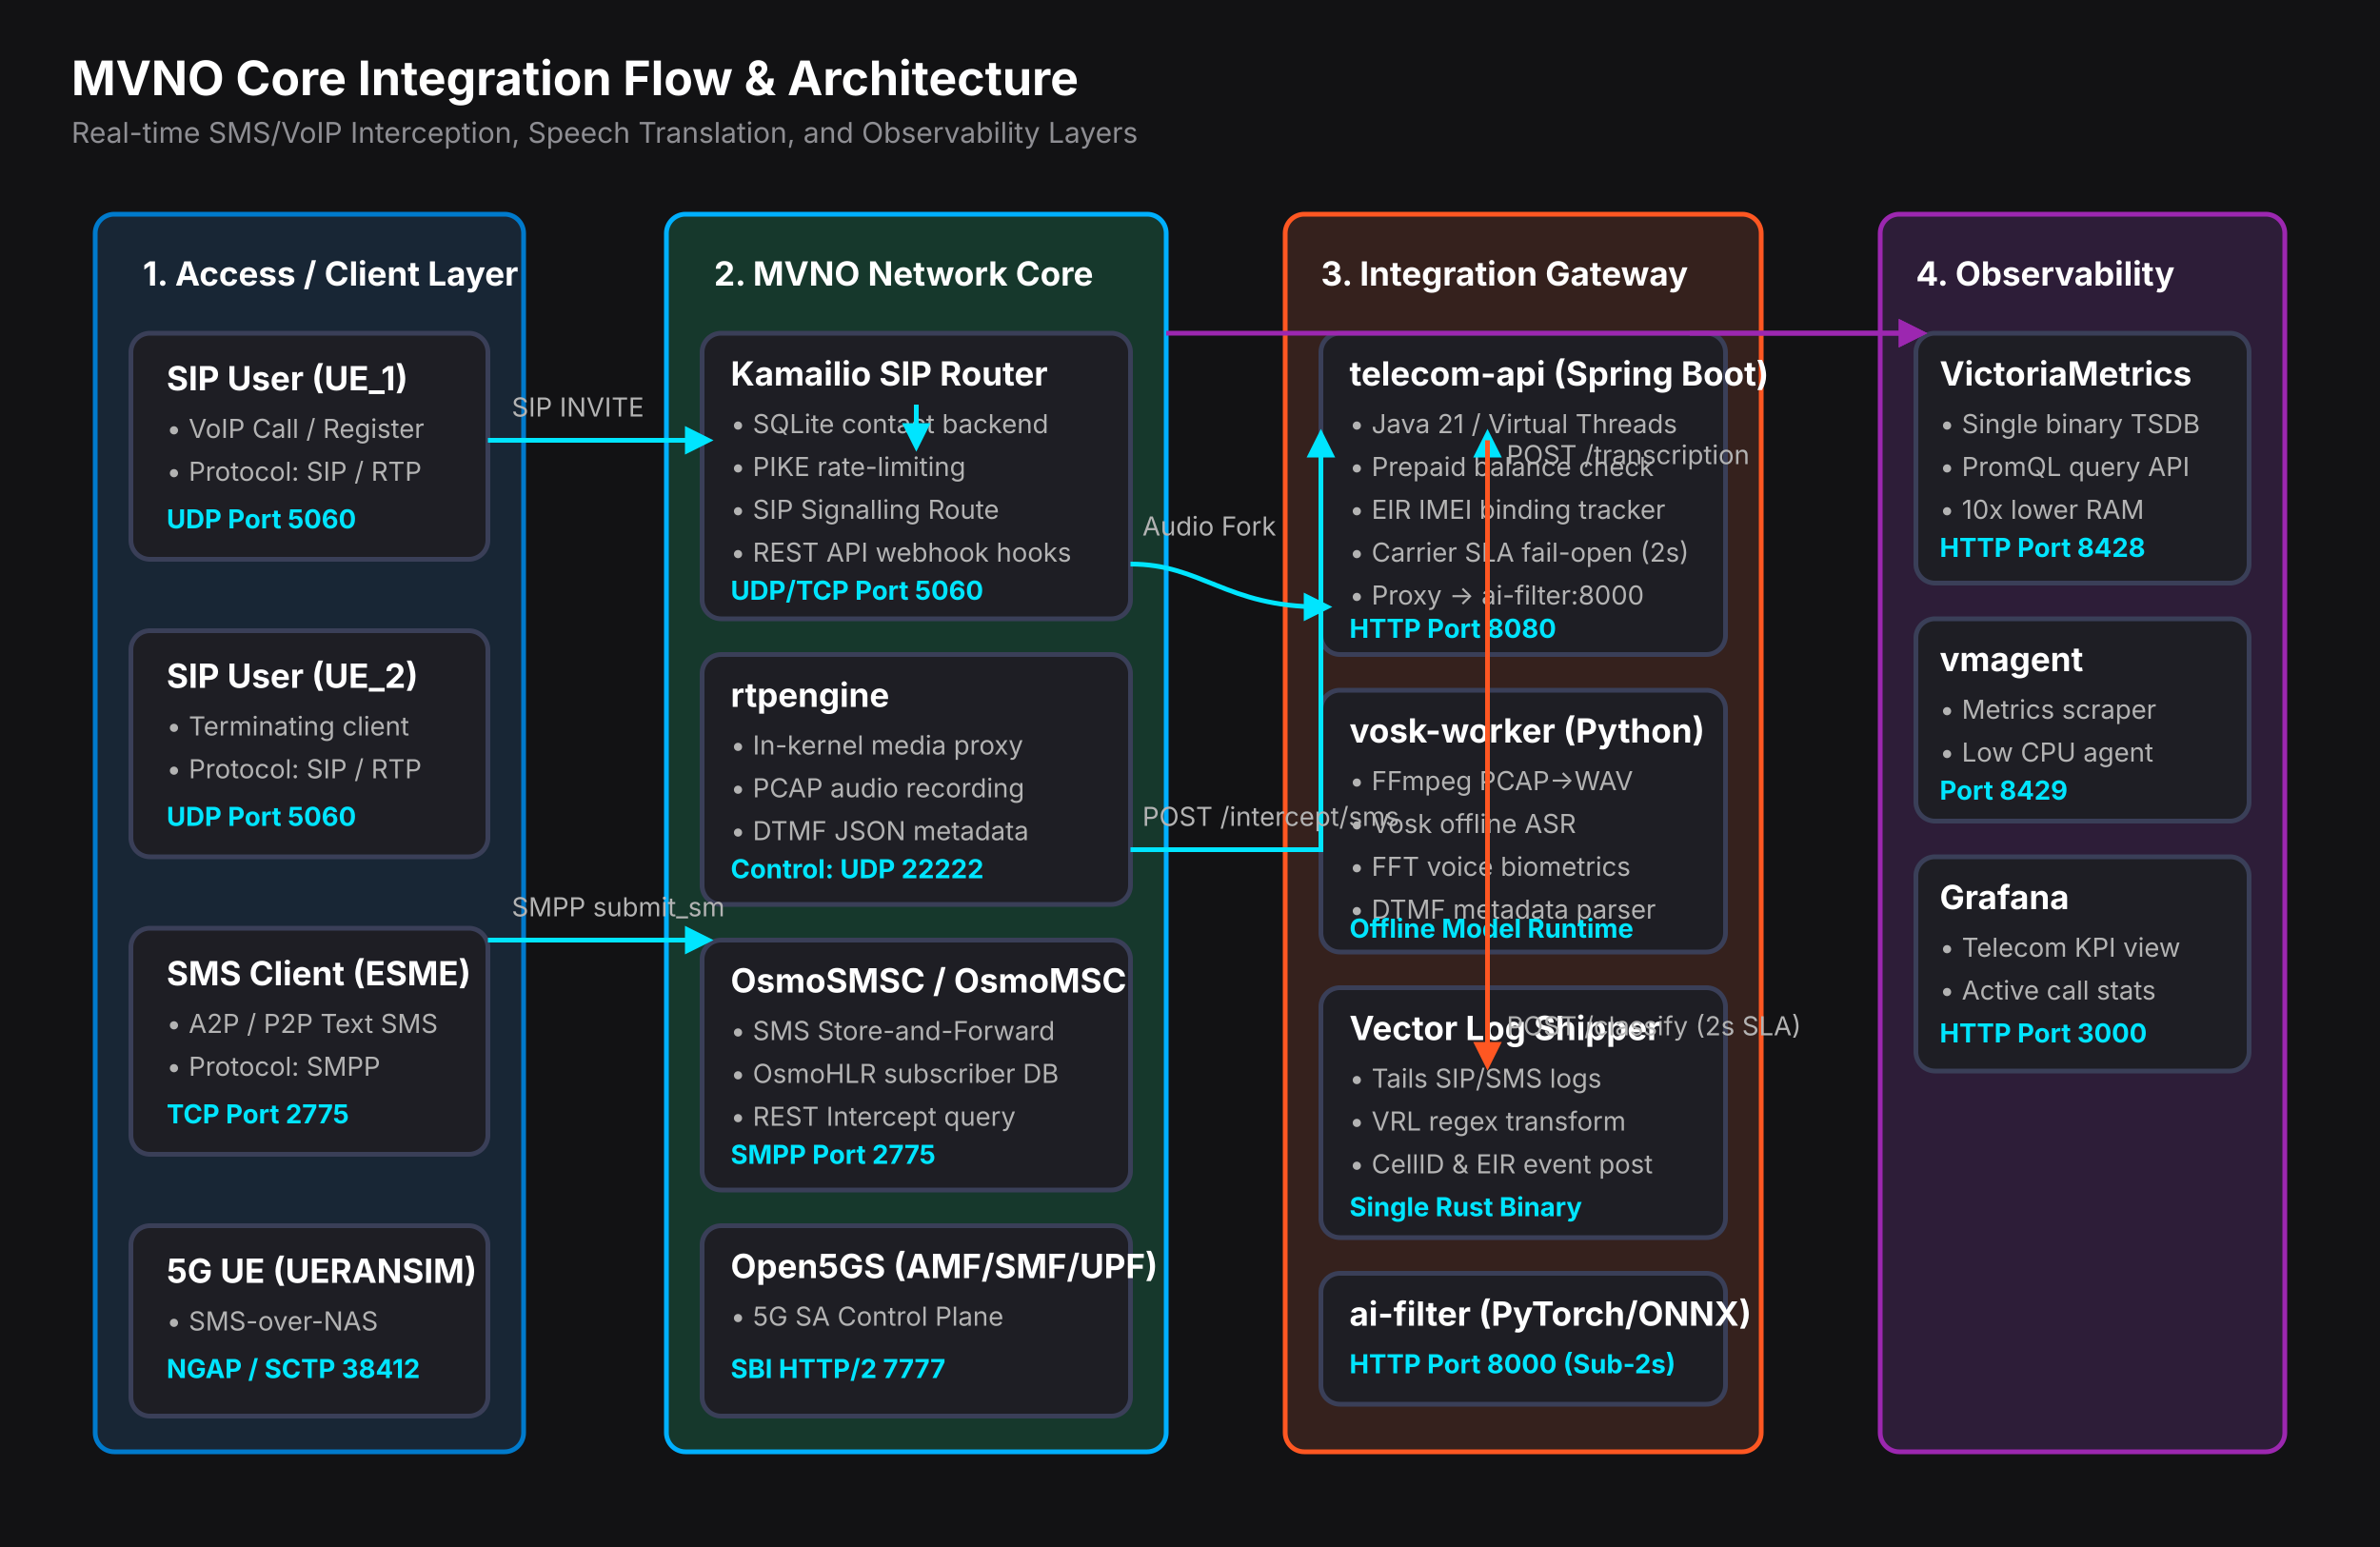
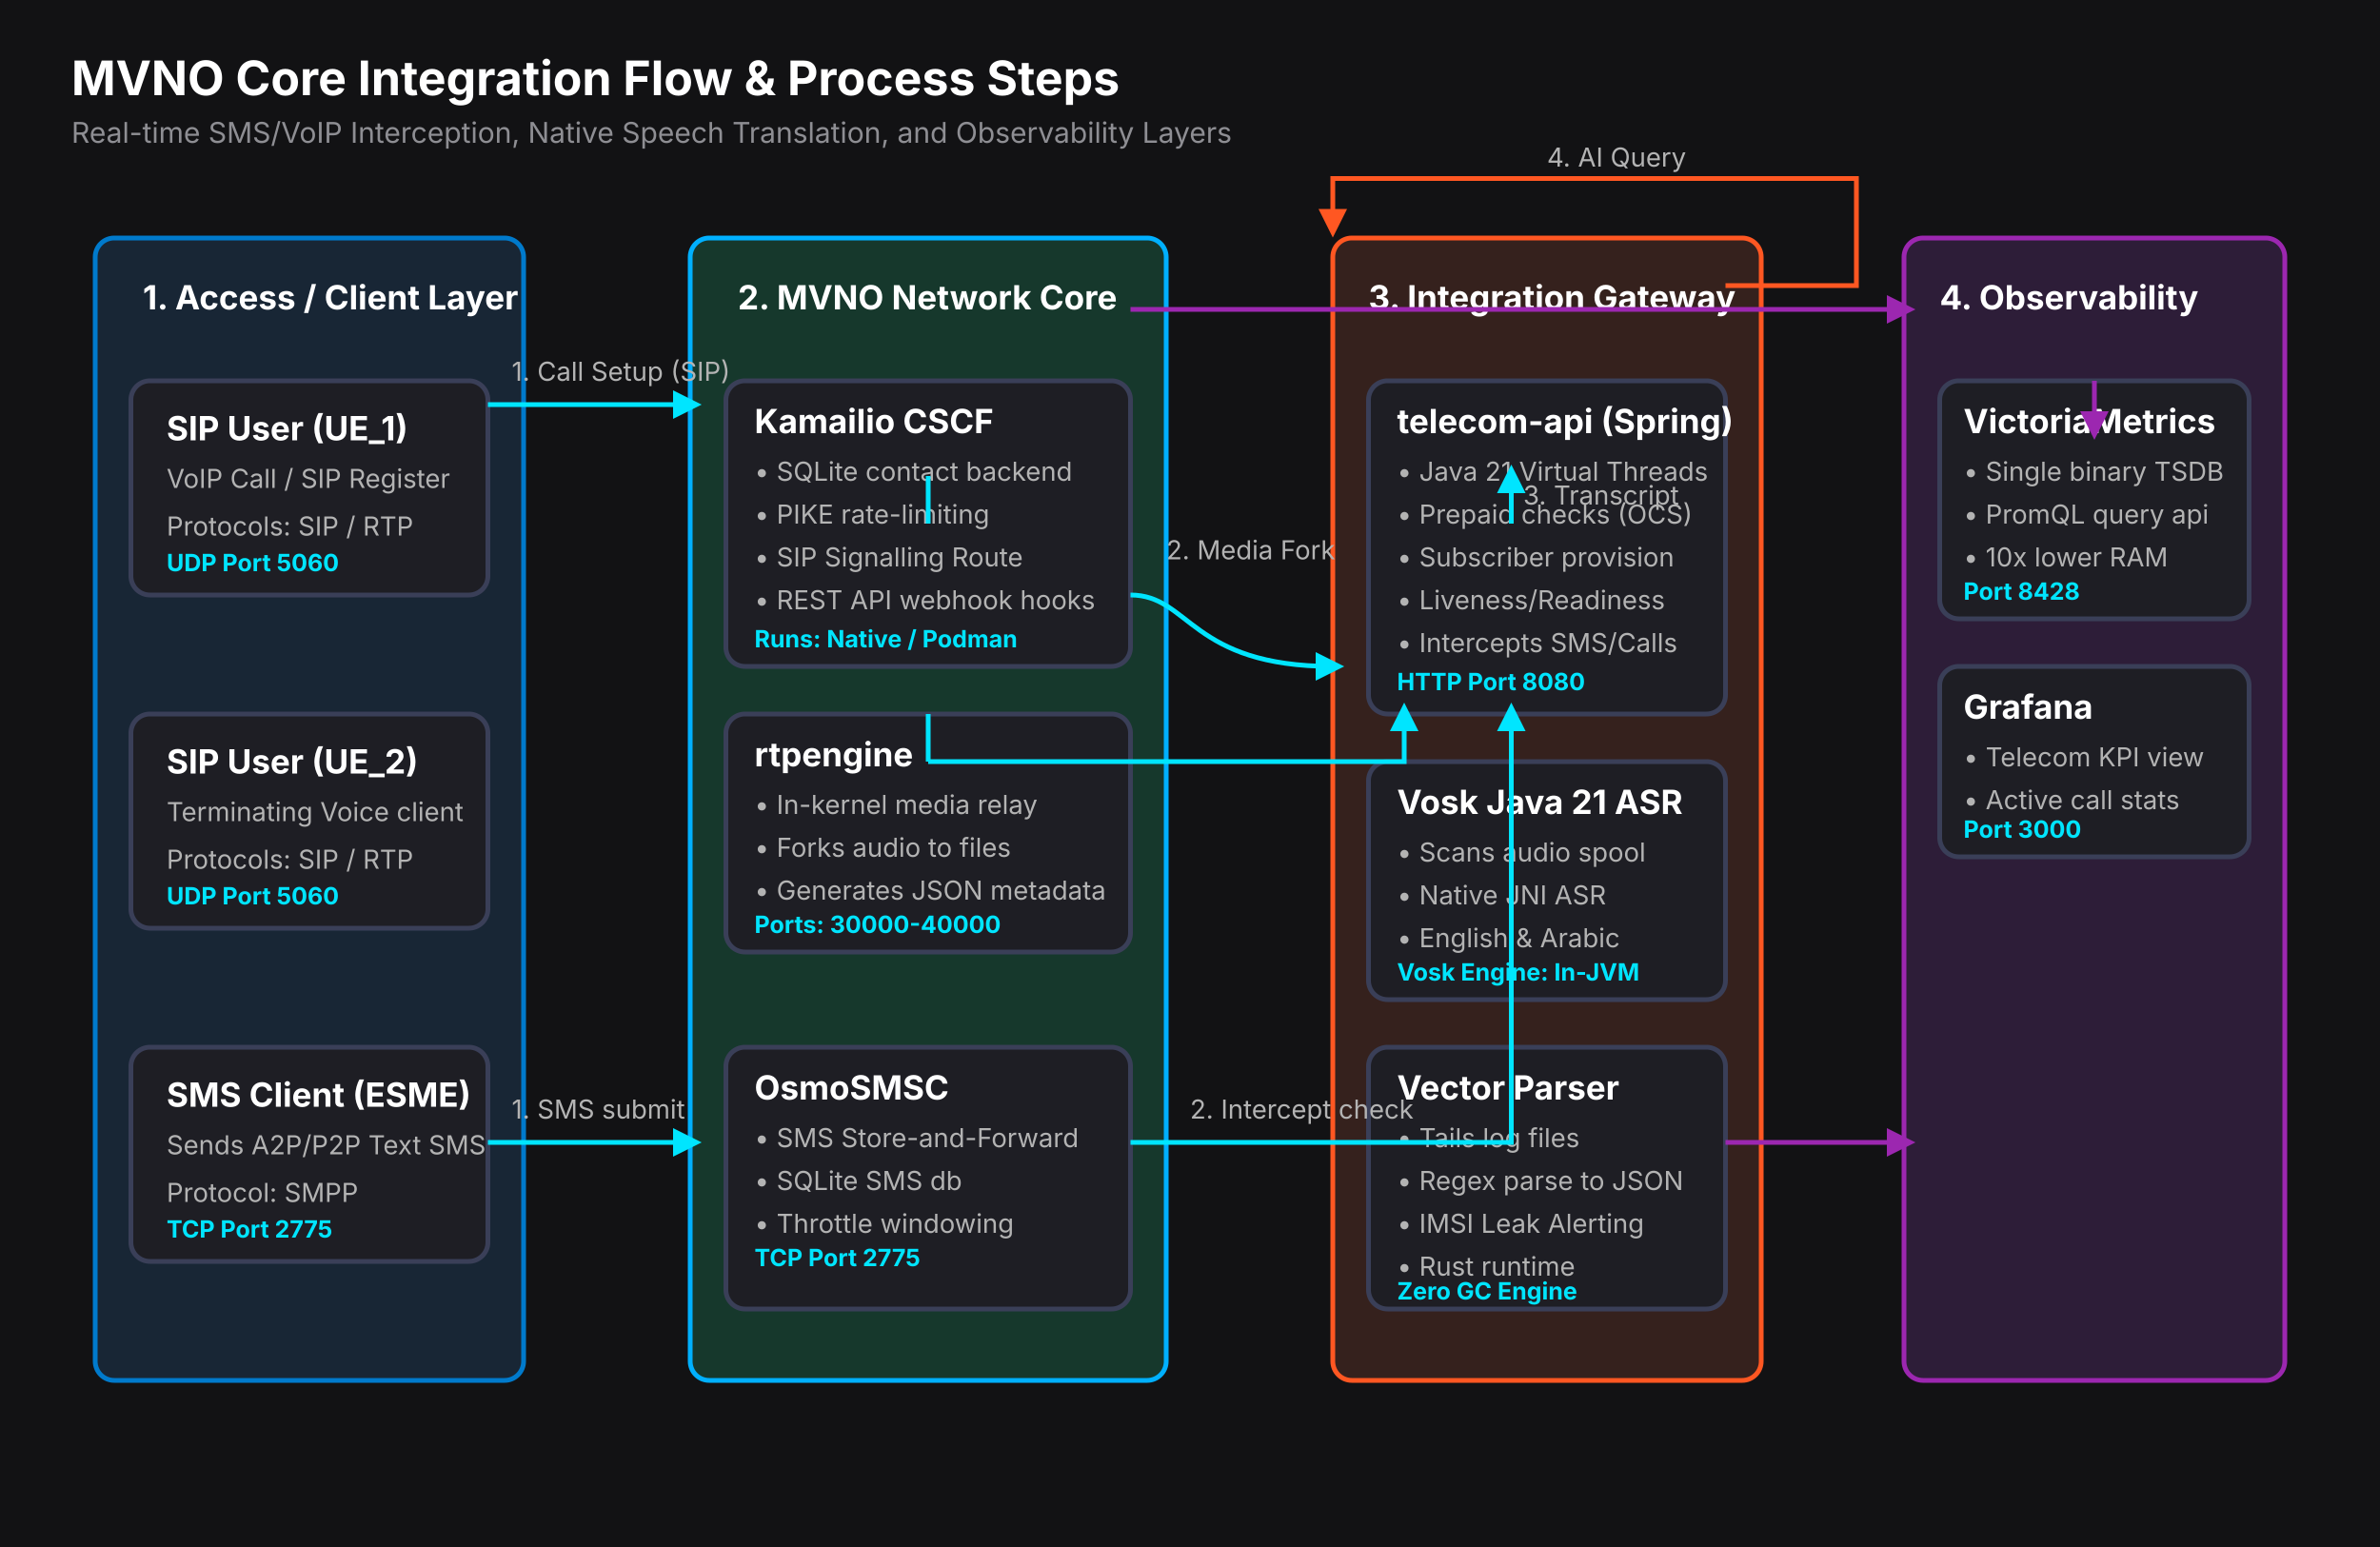
<svg xmlns="http://www.w3.org/2000/svg" viewBox="0 0 1000 650" width="100%" height="100%">
  <defs>
    <style>
      .bg { fill: #121214; }
      .box { fill: #1e1e24; stroke: #3a3f58; stroke-width: 2; rx: 8; ry: 8; }
      .client-box { fill: #182635; stroke: #007acc; stroke-width: 2; rx: 8; ry: 8; }
      .core-box { fill: #16382c; stroke: #00b0ff; stroke-width: 2; rx: 8; ry: 8; }
      .ai-box { fill: #35211d; stroke: #ff5722; stroke-width: 2; rx: 8; ry: 8; }
      .obs-box { fill: #2d1d38; stroke: #9c27b0; stroke-width: 2; rx: 8; ry: 8; }
      .text-title { font-family: 'Inter', system-ui, sans-serif; font-size: 14px; font-weight: bold; fill: #ffffff; }
      .text-body { font-family: 'Inter', system-ui, sans-serif; font-size: 11px; fill: #b3b3b3; }
-       .text-link { font-family: 'Inter', system-ui, sans-serif; font-size: 11px; fill: #00e5ff; font-weight: bold; }
+       .text-link { font-family: 'Inter', system-ui, sans-serif; font-size: 10px; fill: #00e5ff; font-weight: bold; }
      .arrow { stroke: #8e8e93; stroke-width: 2; fill: none; stroke-dasharray: 4,4; }
      .solid-arrow { stroke: #00e5ff; stroke-width: 2; fill: none; }
      .sec-arrow { stroke: #ff5722; stroke-width: 2; fill: none; }
      .obs-arrow { stroke: #9c27b0; stroke-width: 2; fill: none; }
      .marker-cap { fill: #8e8e93; }
      .marker-cyan { fill: #00e5ff; }
      .marker-orange { fill: #ff5722; }
      .marker-purple { fill: #9c27b0; }
    </style>
    <marker id="arrow-head" viewBox="0 0 10 10" refX="6" refY="5" markerWidth="6" markerHeight="6" orient="auto-start-reverse">
      <path d="M 0 0 L 10 5 L 0 10 z" class="marker-cap" />
    </marker>
    <marker id="arrow-head-cyan" viewBox="0 0 10 10" refX="6" refY="5" markerWidth="6" markerHeight="6" orient="auto-start-reverse">
      <path d="M 0 0 L 10 5 L 0 10 z" class="marker-cyan" />
    </marker>
    <marker id="arrow-head-orange" viewBox="0 0 10 10" refX="6" refY="5" markerWidth="6" markerHeight="6" orient="auto-start-reverse">
      <path d="M 0 0 L 10 5 L 0 10 z" class="marker-orange" />
    </marker>
    <marker id="arrow-head-purple" viewBox="0 0 10 10" refX="6" refY="5" markerWidth="6" markerHeight="6" orient="auto-start-reverse">
      <path d="M 0 0 L 10 5 L 0 10 z" class="marker-purple" />
    </marker>
  </defs>
  <rect width="1000" height="650" class="bg" />
-   <text x="30" y="40" font-family="'Inter', sans-serif" font-size="20" font-weight="bold" fill="#ffffff">MVNO Core Integration Flow &amp; Architecture</text>
-   <text x="30" y="60" font-family="'Inter', sans-serif" font-size="12" fill="#8e8e93">Real-time SMS/VoIP Interception, Speech Translation, and Observability Layers</text>
-   <g transform="translate(40, 90)">
-     <rect width="180" height="520" class="client-box" />
+   <text x="30" y="40" font-family="'Inter', sans-serif" font-size="20" font-weight="bold" fill="#ffffff">MVNO Core Integration Flow &amp; Process Steps</text>
+   <text x="30" y="60" font-family="'Inter', sans-serif" font-size="12" fill="#8e8e93">Real-time SMS/VoIP Interception, Native Speech Translation, and Observability Layers</text>
+   <g transform="translate(40, 100)">
+     <rect width="180" height="480" class="client-box" />
    <text x="20" y="30" class="text-title">1. Access / Client Layer</text>
-     <g transform="translate(15, 50)">
-       <rect width="150" height="95" class="box" />
-       <text x="15" y="24" class="text-title">SIP User (UE_1)</text>
-       <text x="15" y="44" class="text-body">• VoIP Call / Register</text>
-       <text x="15" y="62" class="text-body">• Protocol: SIP / RTP</text>
-       <text x="15" y="82" class="text-link">UDP Port 5060</text>
+     <g transform="translate(15, 60)">
+       <rect width="150" height="90" class="box" />
+       <text x="15" y="25" class="text-title">SIP User (UE_1)</text>
+       <text x="15" y="45" class="text-body">VoIP Call / SIP Register</text>
+       <text x="15" y="65" class="text-body">Protocols: SIP / RTP</text>
+       <text x="15" y="80" class="text-link">UDP Port 5060</text>
    </g>
-     <g transform="translate(15, 175)">
-       <rect width="150" height="95" class="box" />
-       <text x="15" y="24" class="text-title">SIP User (UE_2)</text>
-       <text x="15" y="44" class="text-body">• Terminating client</text>
-       <text x="15" y="62" class="text-body">• Protocol: SIP / RTP</text>
-       <text x="15" y="82" class="text-link">UDP Port 5060</text>
+     <g transform="translate(15, 200)">
+       <rect width="150" height="90" class="box" />
+       <text x="15" y="25" class="text-title">SIP User (UE_2)</text>
+       <text x="15" y="45" class="text-body">Terminating Voice client</text>
+       <text x="15" y="65" class="text-body">Protocols: SIP / RTP</text>
+       <text x="15" y="80" class="text-link">UDP Port 5060</text>
    </g>
-     <g transform="translate(15, 300)">
-       <rect width="150" height="95" class="box" />
-       <text x="15" y="24" class="text-title">SMS Client (ESME)</text>
-       <text x="15" y="44" class="text-body">• A2P / P2P Text SMS</text>
-       <text x="15" y="62" class="text-body">• Protocol: SMPP</text>
-       <text x="15" y="82" class="text-link">TCP Port 2775</text>
-     </g>
-     <g transform="translate(15, 425)">
-       <rect width="150" height="80" class="box" />
-       <text x="15" y="24" class="text-title">5G UE (UERANSIM)</text>
-       <text x="15" y="44" class="text-body">• SMS-over-NAS</text>
-       <text x="15" y="64" class="text-link">NGAP / SCTP 38412</text>
+     <g transform="translate(15, 340)">
+       <rect width="150" height="90" class="box" />
+       <text x="15" y="25" class="text-title">SMS Client (ESME)</text>
+       <text x="15" y="45" class="text-body">Sends A2P/P2P Text SMS</text>
+       <text x="15" y="65" class="text-body">Protocol: SMPP</text>
+       <text x="15" y="80" class="text-link">TCP Port 2775</text>
    </g>
  </g>
-   <g transform="translate(280, 90)">
-     <rect width="210" height="520" class="core-box" />
+   <g transform="translate(290, 100)">
+     <rect width="200" height="480" class="core-box" />
    <text x="20" y="30" class="text-title">2. MVNO Network Core</text>
-     <g transform="translate(15, 50)">
-       <rect width="180" height="120" class="box" />
-       <text x="12" y="22" class="text-title">Kamailio SIP Router</text>
+     <g transform="translate(15, 60)">
+       <rect width="170" height="120" class="box" />
+       <text x="12" y="22" class="text-title">Kamailio CSCF</text>
      <text x="12" y="42" class="text-body">• SQLite contact backend</text>
      <text x="12" y="60" class="text-body">• PIKE rate-limiting</text>
      <text x="12" y="78" class="text-body">• SIP Signalling Route</text>
      <text x="12" y="96" class="text-body">• REST API webhook hooks</text>
-       <text x="12" y="112" class="text-link">UDP/TCP Port 5060</text>
+       <text x="12" y="112" class="text-link">Runs: Native / Podman</text>
    </g>
-     <g transform="translate(15, 185)">
-       <rect width="180" height="105" class="box" />
+     <g transform="translate(15, 200)">
+       <rect width="170" height="100" class="box" />
      <text x="12" y="22" class="text-title">rtpengine</text>
-       <text x="12" y="42" class="text-body">• In-kernel media proxy</text>
-       <text x="12" y="60" class="text-body">• PCAP audio recording</text>
-       <text x="12" y="78" class="text-body">• DTMF JSON metadata</text>
-       <text x="12" y="94" class="text-link">Control: UDP 22222</text>
+       <text x="12" y="42" class="text-body">• In-kernel media relay</text>
+       <text x="12" y="60" class="text-body">• Forks audio to files</text>
+       <text x="12" y="78" class="text-body">• Generates JSON metadata</text>
+       <text x="12" y="92" class="text-link">Ports: 30000-40000</text>
    </g>
-     <g transform="translate(15, 305)">
-       <rect width="180" height="105" class="box" />
-       <text x="12" y="22" class="text-title">OsmoSMSC / OsmoMSC</text>
+     <g transform="translate(15, 340)">
+       <rect width="170" height="110" class="box" />
+       <text x="12" y="22" class="text-title">OsmoSMSC</text>
      <text x="12" y="42" class="text-body">• SMS Store-and-Forward</text>
-       <text x="12" y="60" class="text-body">• OsmoHLR subscriber DB</text>
-       <text x="12" y="78" class="text-body">• REST Intercept query</text>
-       <text x="12" y="94" class="text-link">SMPP Port 2775</text>
-     </g>
-     <g transform="translate(15, 425)">
-       <rect width="180" height="80" class="box" />
-       <text x="12" y="22" class="text-title">Open5GS (AMF/SMF/UPF)</text>
-       <text x="12" y="42" class="text-body">• 5G SA Control Plane</text>
-       <text x="12" y="64" class="text-link">SBI HTTP/2 7777</text>
+       <text x="12" y="60" class="text-body">• SQLite SMS db</text>
+       <text x="12" y="78" class="text-body">• Throttle windowing</text>
+       <text x="12" y="92" class="text-link">TCP Port 2775</text>
    </g>
  </g>
-   <g transform="translate(540, 90)">
-     <rect width="200" height="520" class="ai-box" />
+   <g transform="translate(560, 100)">
+     <rect width="180" height="480" class="ai-box" />
    <text x="15" y="30" class="text-title">3. Integration Gateway</text>
-     <g transform="translate(15, 50)">
-       <rect width="170" height="135" class="box" />
-       <text x="12" y="22" class="text-title">telecom-api (Spring Boot)</text>
-       <text x="12" y="42" class="text-body">• Java 21 / Virtual Threads</text>
-       <text x="12" y="60" class="text-body">• Prepaid balance check</text>
-       <text x="12" y="78" class="text-body">• EIR IMEI binding tracker</text>
-       <text x="12" y="96" class="text-body">• Carrier SLA fail-open (2s)</text>
-       <text x="12" y="114" class="text-body">• Proxy → ai-filter:8000</text>
-       <text x="12" y="128" class="text-link">HTTP Port 8080</text>
+     <g transform="translate(15, 60)">
+       <rect width="150" height="140" class="box" />
+       <text x="12" y="22" class="text-title">telecom-api (Spring)</text>
+       <text x="12" y="42" class="text-body">• Java 21 Virtual Threads</text>
+       <text x="12" y="60" class="text-body">• Prepaid checks (OCS)</text>
+       <text x="12" y="78" class="text-body">• Subscriber provision</text>
+       <text x="12" y="96" class="text-body">• Liveness/Readiness</text>
+       <text x="12" y="114" class="text-body">• Intercepts SMS/Calls</text>
+       <text x="12" y="130" class="text-link">HTTP Port 8080</text>
    </g>
-     <g transform="translate(15, 200)">
-       <rect width="170" height="110" class="box" />
-       <text x="12" y="22" class="text-title">vosk-worker (Python)</text>
-       <text x="12" y="42" class="text-body">• FFmpeg PCAP→WAV</text>
-       <text x="12" y="60" class="text-body">• Vosk offline ASR</text>
-       <text x="12" y="78" class="text-body">• FFT voice biometrics</text>
-       <text x="12" y="96" class="text-body">• DTMF metadata parser</text>
-       <text x="12" y="104" class="text-link">Offline Model Runtime</text>
+     <g transform="translate(15, 220)">
+       <rect width="150" height="100" class="box" />
+       <text x="12" y="22" class="text-title">Vosk Java 21 ASR</text>
+       <text x="12" y="42" class="text-body">• Scans audio spool</text>
+       <text x="12" y="60" class="text-body">• Native JNI ASR</text>
+       <text x="12" y="78" class="text-body">• English &amp; Arabic</text>
+       <text x="12" y="92" class="text-link">Vosk Engine: In-JVM</text>
    </g>
-     <g transform="translate(15, 325)">
-       <rect width="170" height="105" class="box" />
-       <text x="12" y="22" class="text-title">Vector Log Shipper</text>
-       <text x="12" y="42" class="text-body">• Tails SIP/SMS logs</text>
-       <text x="12" y="60" class="text-body">• VRL regex transform</text>
-       <text x="12" y="78" class="text-body">• CellID &amp; EIR event post</text>
-       <text x="12" y="96" class="text-link">Single Rust Binary</text>
-     </g>
-     <g transform="translate(15, 445)">
-       <rect width="170" height="55" class="box" />
-       <text x="12" y="22" class="text-title">ai-filter (PyTorch/ONNX)</text>
-       <text x="12" y="42" class="text-link">HTTP Port 8000 (Sub-2s)</text>
+     <g transform="translate(15, 340)">
+       <rect width="150" height="110" class="box" />
+       <text x="12" y="22" class="text-title">Vector Parser</text>
+       <text x="12" y="42" class="text-body">• Tails log files</text>
+       <text x="12" y="60" class="text-body">• Regex parse to JSON</text>
+       <text x="12" y="78" class="text-body">• IMSI Leak Alerting</text>
+       <text x="12" y="96" class="text-body">• Rust runtime</text>
+       <text x="12" y="106" class="text-link">Zero GC Engine</text>
    </g>
  </g>
-   <g transform="translate(790, 90)">
-     <rect width="170" height="520" class="obs-box" />
+   <g transform="translate(800, 100)">
+     <rect width="160" height="480" class="obs-box" />
    <text x="15" y="30" class="text-title">4. Observability</text>
-     <g transform="translate(15, 50)">
-       <rect width="140" height="105" class="box" />
+     <g transform="translate(15, 60)">
+       <rect width="130" height="100" class="box" />
      <text x="10" y="22" class="text-title">VictoriaMetrics</text>
      <text x="10" y="42" class="text-body">• Single binary TSDB</text>
-       <text x="10" y="60" class="text-body">• PromQL query API</text>
+       <text x="10" y="60" class="text-body">• PromQL query api</text>
      <text x="10" y="78" class="text-body">• 10x lower RAM</text>
-       <text x="10" y="94" class="text-link">HTTP Port 8428</text>
+       <text x="10" y="92" class="text-link">Port 8428</text>
    </g>
-     <g transform="translate(15, 170)">
-       <rect width="140" height="85" class="box" />
-       <text x="10" y="22" class="text-title">vmagent</text>
-       <text x="10" y="42" class="text-body">• Metrics scraper</text>
-       <text x="10" y="60" class="text-body">• Low CPU agent</text>
-       <text x="10" y="76" class="text-link">Port 8429</text>
-     </g>
-     <g transform="translate(15, 270)">
-       <rect width="140" height="90" class="box" />
+     <g transform="translate(15, 180)">
+       <rect width="130" height="80" class="box" />
      <text x="10" y="22" class="text-title">Grafana</text>
      <text x="10" y="42" class="text-body">• Telecom KPI view</text>
      <text x="10" y="60" class="text-body">• Active call stats</text>
-       <text x="10" y="78" class="text-link">HTTP Port 3000</text>
+       <text x="10" y="72" class="text-link">Port 3000</text>
    </g>
  </g>
-   <path d="M 205,185 L 295,185" class="solid-arrow" marker-end="url(#arrow-head-cyan)" />
-   <text x="215" y="175" class="text-body" fill="#00e5ff">SIP INVITE</text>
-   <path d="M 385,170 L 385,185" class="solid-arrow" marker-end="url(#arrow-head-cyan)" />
-   <path d="M 475,237 C 505,237 515,255 555,255" class="solid-arrow" marker-end="url(#arrow-head-cyan)" />
-   <text x="480" y="225" class="text-body" fill="#00e5ff">Audio Fork</text>
-   <path d="M 625,200 L 625,185" class="solid-arrow" marker-end="url(#arrow-head-cyan)" />
-   <text x="633" y="195" class="text-body" fill="#00e5ff">POST /transcription</text>
-   <path d="M 205,395 L 295,395" class="solid-arrow" marker-end="url(#arrow-head-cyan)" />
-   <text x="215" y="385" class="text-body" fill="#00e5ff">SMPP submit_sm</text>
-   <path d="M 475,357 L 555,357 L 555,185" class="solid-arrow" marker-end="url(#arrow-head-cyan)" />
-   <text x="480" y="347" class="text-body" fill="#00e5ff">POST /intercept/sms</text>
-   <path d="M 625,185 L 625,445" class="sec-arrow" marker-end="url(#arrow-head-orange)" />
-   <text x="633" y="435" class="text-body" fill="#ff5722">POST /classify (2s SLA)</text>
-   <path d="M 490,140 L 805,140" class="obs-arrow" marker-end="url(#arrow-head-purple)" />
-   <path d="M 710,140 L 805,140" class="obs-arrow" marker-end="url(#arrow-head-purple)" />
+   <path d="M 205,170 L 290,170" class="solid-arrow" marker-end="url(#arrow-head-cyan)" />
+   <path d="M 390,220 L 390,200" class="solid-arrow" />
+   <path d="M 390,300 L 390,320 M 390,320 L 590,320 L 590,300" class="solid-arrow" marker-end="url(#arrow-head-cyan)" />
+   <text x="215" y="160" class="text-body" fill="#00e5ff">1. Call Setup (SIP)</text>
+   <path d="M 475,250 C 500,250 500,280 560,280" class="solid-arrow" marker-end="url(#arrow-head-cyan)" />
+   <text x="490" y="235" class="text-body" fill="#00e5ff">2. Media Fork</text>
+   <path d="M 635,220 L 635,200" class="solid-arrow" marker-end="url(#arrow-head-cyan)" />
+   <text x="640" y="212" class="text-body" fill="#00e5ff">3. Transcript</text>
+   <path d="M 205,480 L 290,480" class="solid-arrow" marker-end="url(#arrow-head-cyan)" />
+   <path d="M 475,480 L 635,480 L 635,300" class="solid-arrow" marker-end="url(#arrow-head-cyan)" />
+   <text x="215" y="470" class="text-body" fill="#00e5ff">1. SMS submit</text>
+   <text x="500" y="470" class="text-body" fill="#00e5ff">2. Intercept check</text>
+   <path d="M 725,120 L 780,120 L 780,75 L 560,75 L 560,95" class="sec-arrow" marker-end="url(#arrow-head-orange)" />
+   <text x="650" y="70" class="text-body" fill="#ff5722">4. AI Query</text>
+   <path d="M 475,130 L 800,130" class="obs-arrow" marker-end="url(#arrow-head-purple)" />
+   <path d="M 725,480 L 800,480" class="obs-arrow" marker-end="url(#arrow-head-purple)" />
+   <path d="M 880,160 L 880,180" class="obs-arrow" marker-end="url(#arrow-head-purple)" />
</svg>
